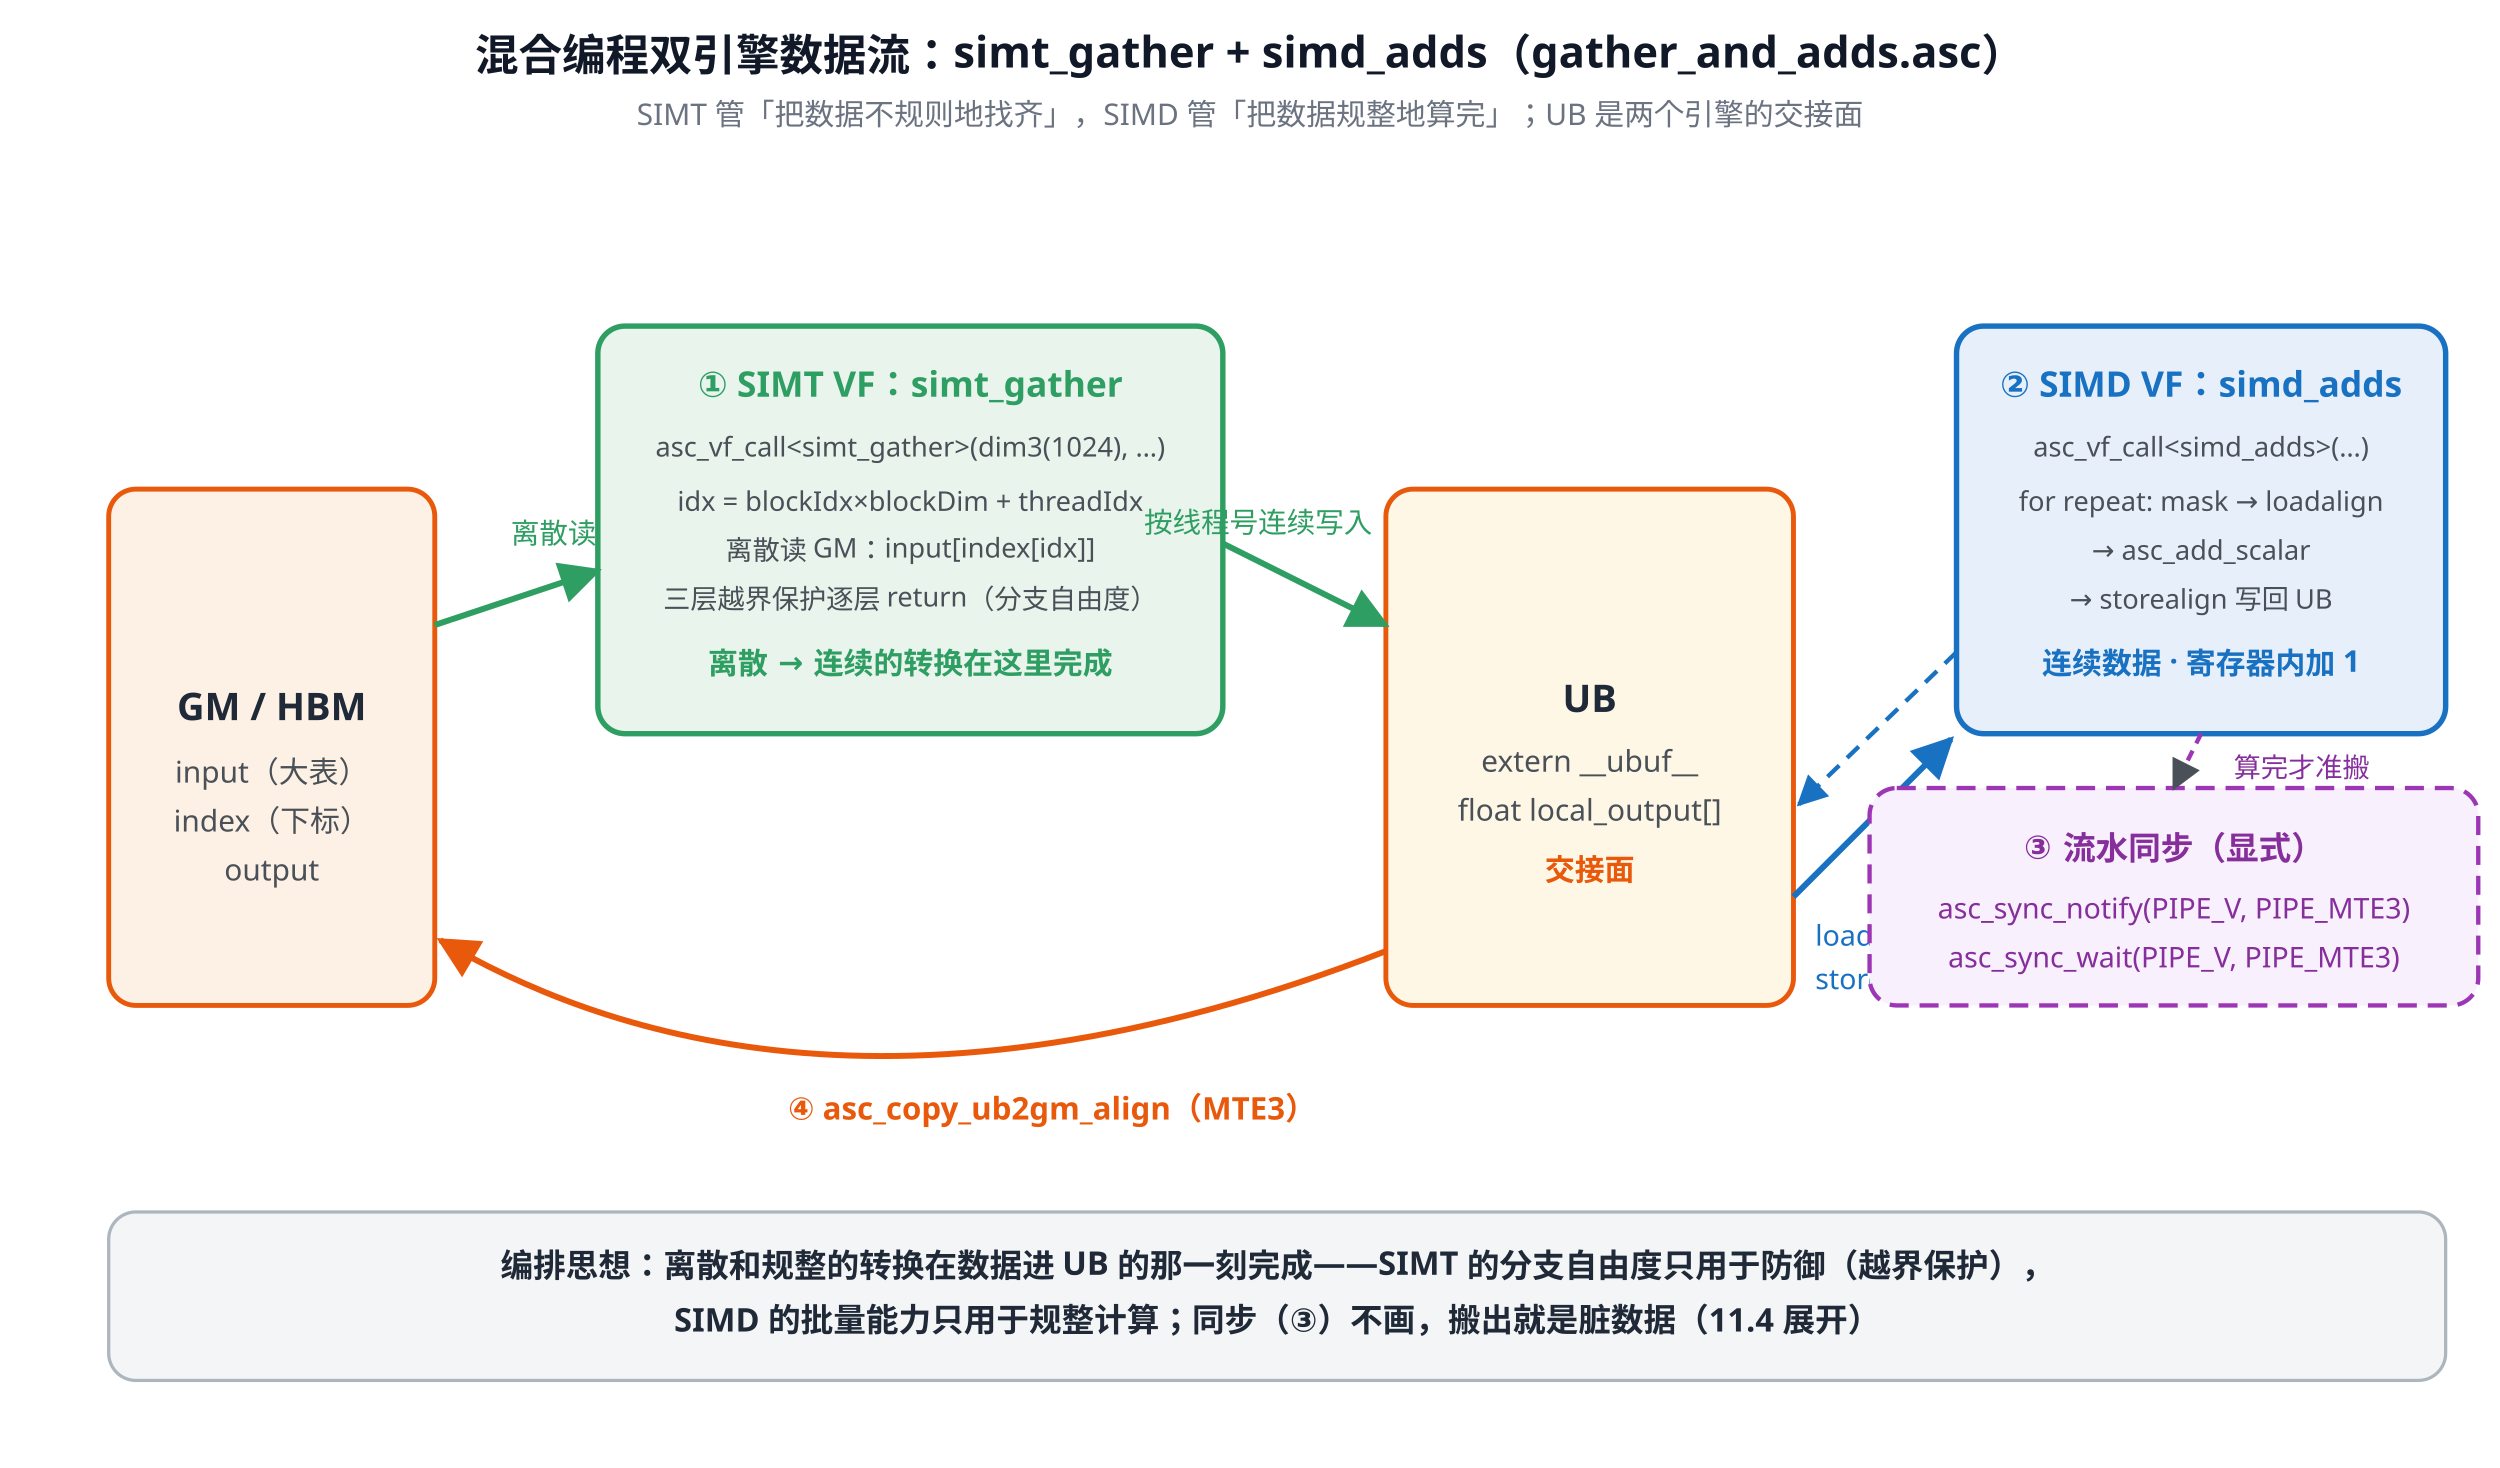
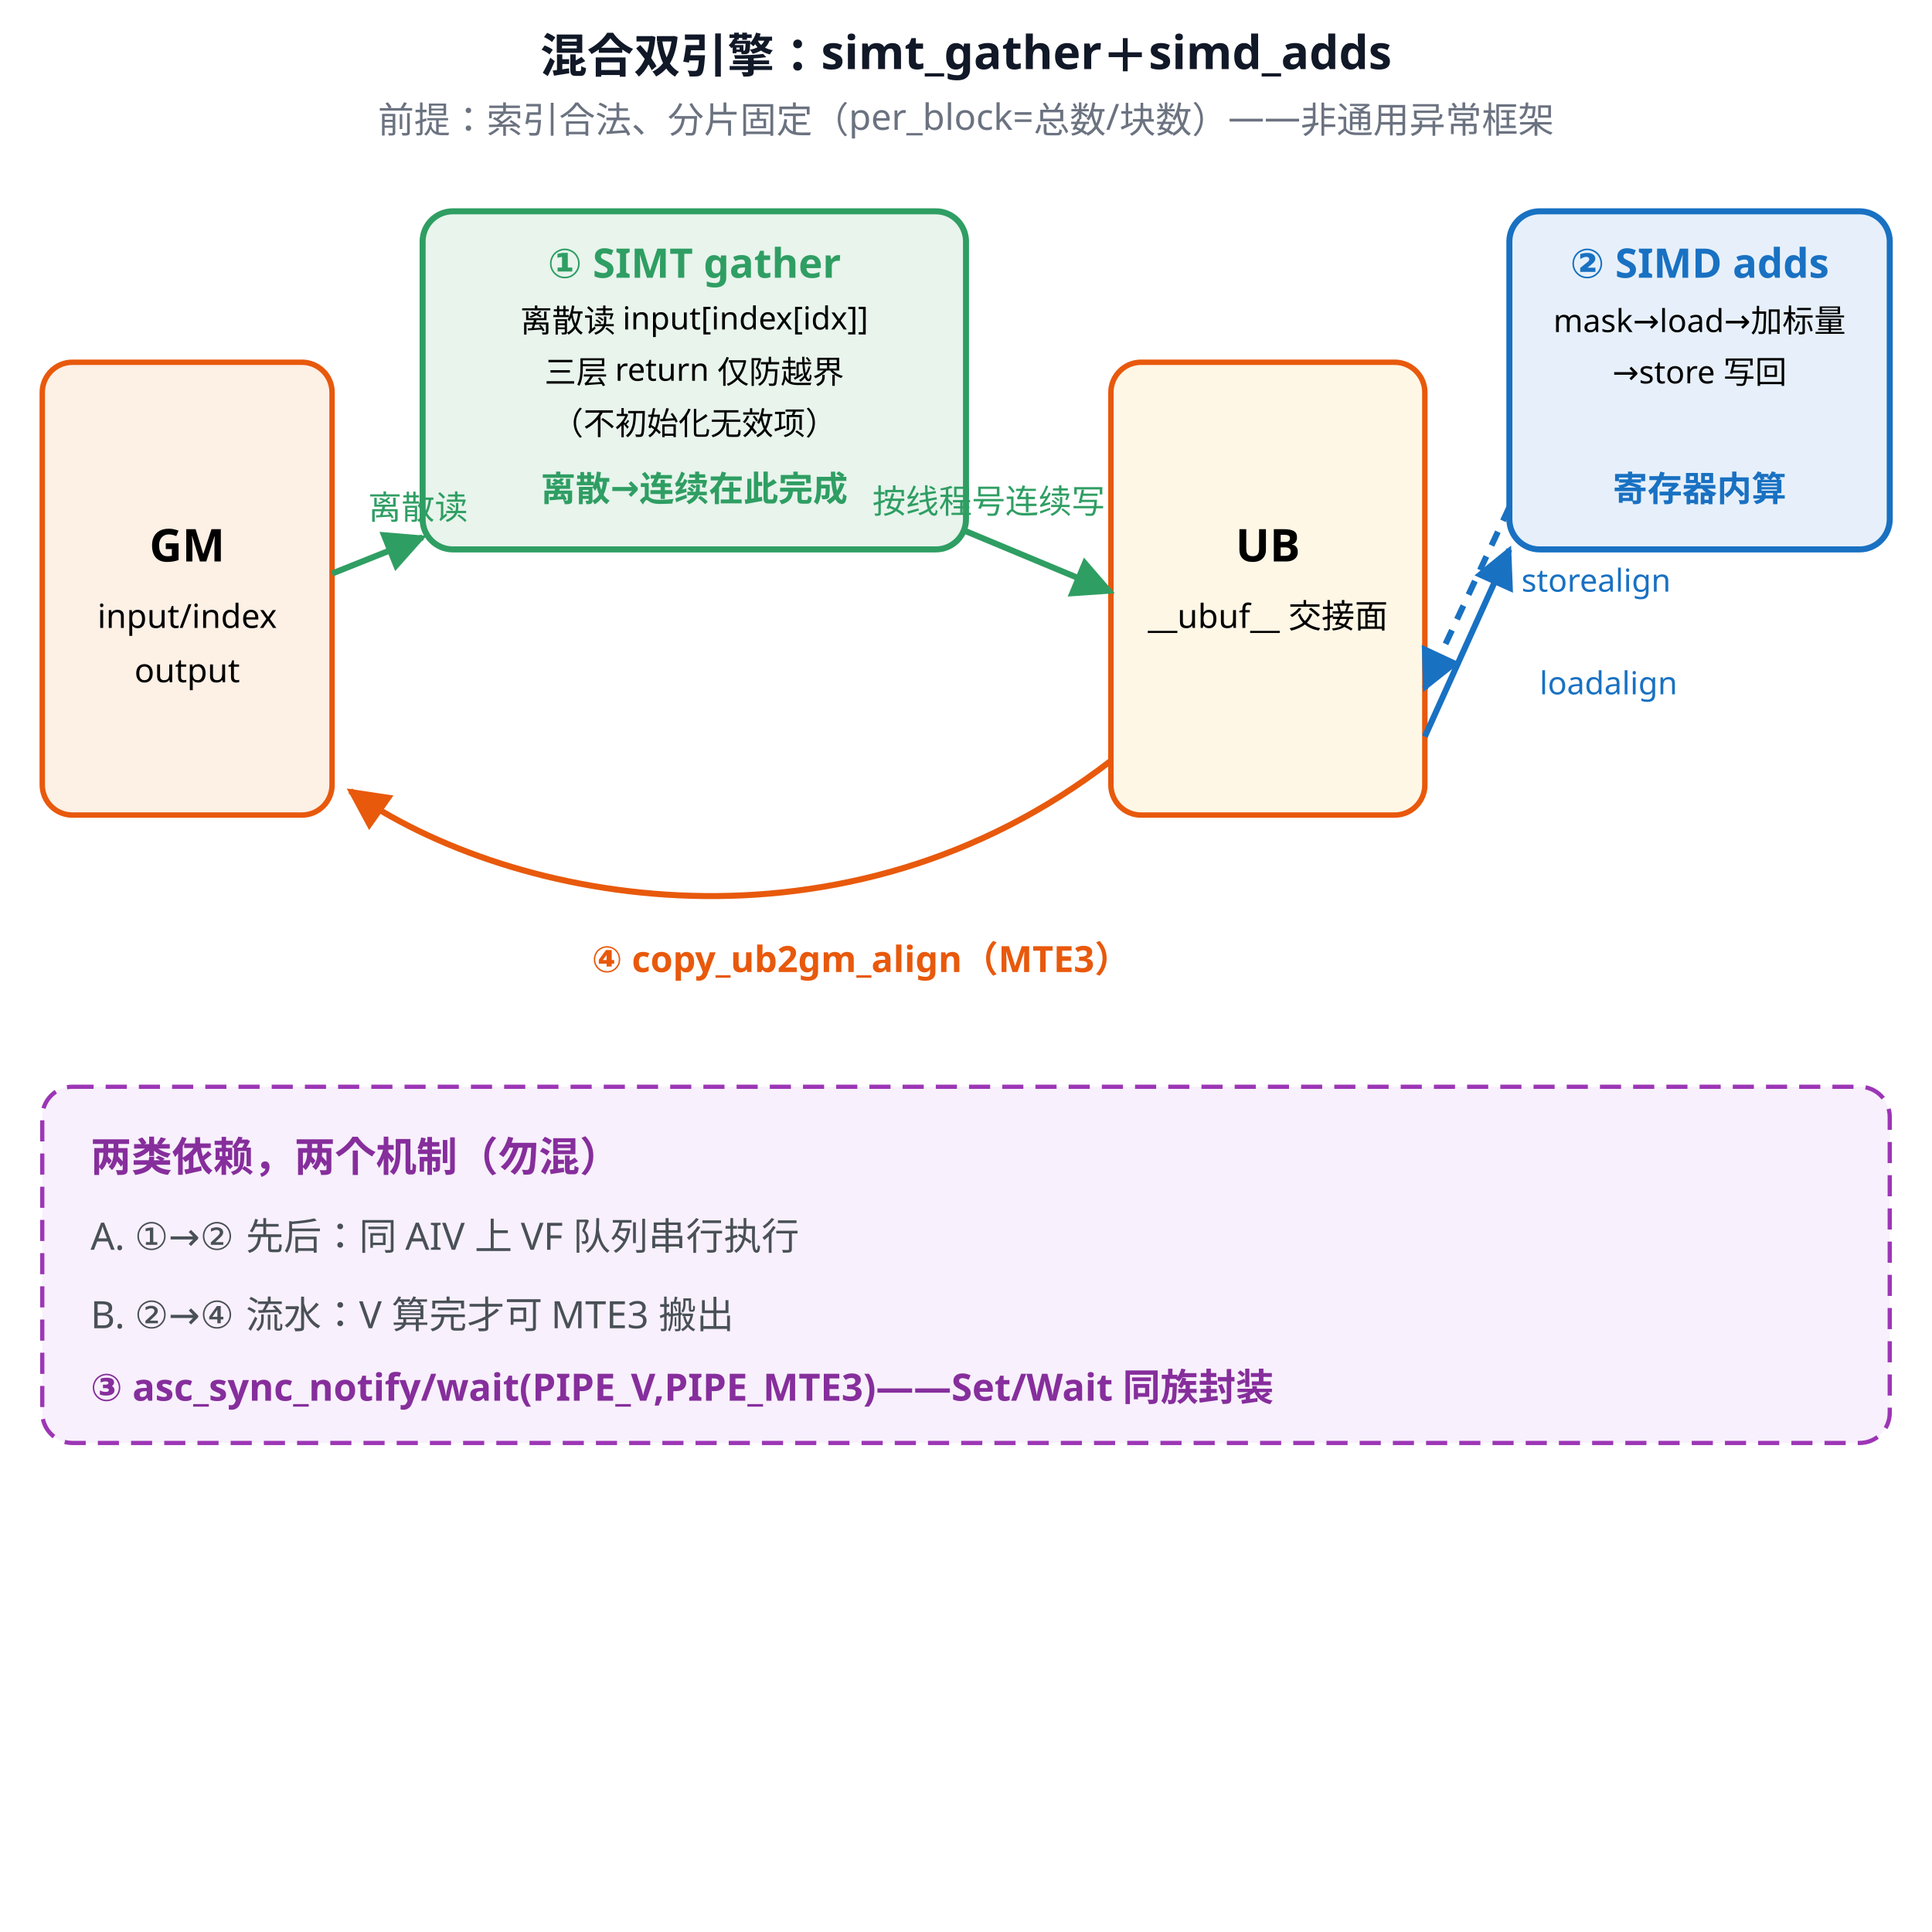
- <svg xmlns="http://www.w3.org/2000/svg" viewBox="0 0 920 540" font-family="'PingFang SC','Hiragino Sans GB','Microsoft YaHei',sans-serif">
+ <svg xmlns="http://www.w3.org/2000/svg" viewBox="0 0 640 640" font-family="'PingFang SC','Hiragino Sans GB','Microsoft YaHei',sans-serif">
  <defs>
    <marker id="arr" viewBox="0 0 10 10" refX="9" refY="5" markerWidth="7" markerHeight="7" orient="auto-start-reverse">
      <path d="M0,0 L10,5 L0,10 z" fill="#495057" />
    </marker>
+     <marker id="arrg" viewBox="0 0 10 10" refX="9" refY="5" markerWidth="7" markerHeight="7" orient="auto-start-reverse">
+       <path d="M0,0 L10,5 L0,10 z" fill="#2f9e63" />
+     </marker>
    <marker id="arrs" viewBox="0 0 10 10" refX="9" refY="5" markerWidth="7" markerHeight="7" orient="auto-start-reverse">
      <path d="M0,0 L10,5 L0,10 z" fill="#1971c2" />
-     </marker>
-     <marker id="arrg" viewBox="0 0 10 10" refX="9" refY="5" markerWidth="7" markerHeight="7" orient="auto-start-reverse">
-       <path d="M0,0 L10,5 L0,10 z" fill="#2f9e63" />
    </marker>
    <marker id="arro" viewBox="0 0 10 10" refX="9" refY="5" markerWidth="7" markerHeight="7" orient="auto-start-reverse">
      <path d="M0,0 L10,5 L0,10 z" fill="#e8590c" />
    </marker>
  </defs>
-   <text x="460" y="26" text-anchor="middle" font-size="16" font-weight="bold" fill="#111827">混合编程双引擎数据流：simt_gather + simd_adds（gather_and_adds.asc）</text>
-   <text x="460" y="46" text-anchor="middle" font-size="11" fill="#6b7280">SIMT 管「把数据不规则地找齐」，SIMD 管「把数据规整地算完」；UB 是两个引擎的交接面</text>
-   <rect x="40" y="180" width="120" height="190" rx="10" fill="#fdf0e5" stroke="#e8590c" stroke-width="1.8" />
-   <text x="100" y="265" text-anchor="middle" font-size="14" font-weight="bold" fill="#1f2937">GM / HBM</text>
-   <text x="100" y="288" text-anchor="middle" font-size="11" fill="#495057">input（大表）</text>
-   <text x="100" y="306" text-anchor="middle" font-size="11" fill="#495057">index（下标）</text>
-   <text x="100" y="324" text-anchor="middle" font-size="11" fill="#495057">output</text>
-   <rect x="220" y="120" width="230" height="150" rx="10" fill="#e8f4ec" stroke="#2f9e63" stroke-width="2" />
-   <text x="335" y="146" text-anchor="middle" font-size="13" font-weight="bold" fill="#2f9e63">① SIMT VF：simt_gather</text>
-   <text x="335" y="168" text-anchor="middle" font-size="10" fill="#495057">asc_vf_call&lt;simt_gather&gt;(dim3(1024), …)</text>
-   <text x="335" y="188" text-anchor="middle" font-size="10" fill="#495057">idx = blockIdx×blockDim + threadIdx</text>
-   <text x="335" y="206" text-anchor="middle" font-size="10" fill="#495057">离散读 GM：input[index[idx]]</text>
-   <text x="335" y="224" text-anchor="middle" font-size="10" fill="#495057">三层越界保护逐层 return（分支自由度）</text>
-   <text x="335" y="248" text-anchor="middle" font-size="11" font-weight="bold" fill="#2f9e63">离散 → 连续的转换在这里完成</text>
-   <rect x="510" y="180" width="150" height="190" rx="10" fill="#fff7e6" stroke="#e8590c" stroke-width="1.8" />
-   <text x="585" y="262" text-anchor="middle" font-size="14" font-weight="bold" fill="#1f2937">UB</text>
-   <text x="585" y="284" text-anchor="middle" font-size="11" fill="#495057">extern __ubuf__</text>
-   <text x="585" y="302" text-anchor="middle" font-size="11" fill="#495057">float local_output[]</text>
-   <text x="585" y="324" text-anchor="middle" font-size="11" font-weight="bold" fill="#e8590c">交接面</text>
-   <rect x="720" y="120" width="180" height="150" rx="10" fill="#e7f0fa" stroke="#1971c2" stroke-width="2" />
-   <text x="810" y="146" text-anchor="middle" font-size="13" font-weight="bold" fill="#1971c2">② SIMD VF：simd_adds</text>
-   <text x="810" y="168" text-anchor="middle" font-size="10" fill="#495057">asc_vf_call&lt;simd_adds&gt;(…)</text>
-   <text x="810" y="188" text-anchor="middle" font-size="10" fill="#495057">for repeat: mask → loadalign</text>
-   <text x="810" y="206" text-anchor="middle" font-size="10" fill="#495057">→ asc_add_scalar</text>
-   <text x="810" y="224" text-anchor="middle" font-size="10" fill="#495057">→ storealign 写回 UB</text>
-   <text x="810" y="248" text-anchor="middle" font-size="11" font-weight="bold" fill="#1971c2">连续数据 · 寄存器内加 1</text>
-   <path d="M160 230 L220 210" stroke="#2f9e63" stroke-width="2.2" fill="none" marker-end="url(#arrg)" />
-   <text x="188" y="200" font-size="10.5" fill="#2f9e63">离散读</text>
-   <path d="M450 200 L510 230" stroke="#2f9e63" stroke-width="2.2" fill="none" marker-end="url(#arrg)" />
-   <text x="505" y="196" text-anchor="end" font-size="10.5" fill="#2f9e63">按线程号连续写入</text>
-   <path d="M660 330 L718 272" stroke="#1971c2" stroke-width="2.2" fill="none" marker-end="url(#arrs)" />
-   <path d="M720 240 L662 296" stroke="#1971c2" stroke-width="1.6" stroke-dasharray="6 4" fill="none" marker-end="url(#arrs)" />
-   <text x="668" y="348" font-size="10.5" fill="#1971c2">loadalign 读回</text>
-   <text x="668" y="364" font-size="10.5" fill="#1971c2">storealign 写回</text>
-   <path d="M510 350 C330 420 220 380 162 346" stroke="#e8590c" stroke-width="2.2" fill="none" marker-end="url(#arro)" />
-   <text x="290" y="412" font-size="11.5" font-weight="bold" fill="#e8590c">④ asc_copy_ub2gm_align（MTE3）</text>
-   <rect x="688" y="290" width="224" height="80" rx="10" fill="#f8f0fc" stroke="#9c36b5" stroke-width="1.6" stroke-dasharray="7 4" />
-   <text x="800" y="316" text-anchor="middle" font-size="12" font-weight="bold" fill="#862e9c">③ 流水同步（显式）</text>
-   <text x="800" y="338" text-anchor="middle" font-size="10.5" fill="#862e9c">asc_sync_notify(PIPE_V, PIPE_MTE3)</text>
-   <text x="800" y="356" text-anchor="middle" font-size="10.5" fill="#862e9c">asc_sync_wait(PIPE_V, PIPE_MTE3)</text>
-   <path d="M810 270 L800 290" stroke="#9c36b5" stroke-width="1.6" stroke-dasharray="4 3" fill="none" marker-end="url(#arr)" />
-   <text x="822" y="286" font-size="10" fill="#862e9c">算完才准搬</text>
-   <rect x="40" y="446" width="860" height="62" rx="10" fill="#f4f5f6" stroke="#adb5bd" stroke-width="1.2" />
-   <text x="470" y="470" text-anchor="middle" font-size="12" font-weight="bold" fill="#1f2937">编排思想：离散和规整的转换在数据进 UB 的那一刻完成——SIMT 的分支自由度只用于防御（越界保护），</text>
-   <text x="470" y="490" text-anchor="middle" font-size="12" font-weight="bold" fill="#1f2937">SIMD 的批量能力只用于规整计算；同步（③）不画，搬出就是脏数据（11.4 展开）</text>
+   <text x="320" y="24" text-anchor="middle" font-size="15.5" font-weight="bold" fill="#111827">混合双引擎：simt_gather＋simd_adds</text>
+   <text x="320" y="44" text-anchor="middle" font-size="12" fill="#6b7280">前提：索引合法、分片固定（per_block=总数/块数）——非通用异常框架</text>
+   <rect x="14" y="120" width="96" height="150" rx="10" fill="#fdf0e5" stroke="#e8590c" stroke-width="1.8" />
+   <text x="62" y="186" text-anchor="middle" font-size="15" font-weight="bold">GM</text>
+   <text x="62" y="208" text-anchor="middle" font-size="11">input/index</text>
+   <text x="62" y="226" text-anchor="middle" font-size="11">output</text>
+   <rect x="140" y="70" width="180" height="112" rx="10" fill="#e8f4ec" stroke="#2f9e63" stroke-width="2" />
+   <text x="230" y="92" text-anchor="middle" font-size="13.5" font-weight="bold" fill="#2f9e63">① SIMT gather</text>
+   <text x="230" y="110" text-anchor="middle" font-size="10.5">离散读 input[index[idx]]</text>
+   <text x="230" y="127" text-anchor="middle" font-size="10.5">三层 return 仅防越界</text>
+   <text x="230" y="144" text-anchor="middle" font-size="10.5">（不初始化无效项）</text>
+   <text x="230" y="166" text-anchor="middle" font-size="11.5" font-weight="bold" fill="#2f9e63">离散→连续在此完成</text>
+   <rect x="368" y="120" width="104" height="150" rx="10" fill="#fff7e6" stroke="#e8590c" stroke-width="1.8" />
+   <text x="420" y="186" text-anchor="middle" font-size="15" font-weight="bold">UB</text>
+   <text x="420" y="208" text-anchor="middle" font-size="11">__ubuf__ 交接面</text>
+   <rect x="500" y="70" width="126" height="112" rx="10" fill="#e7f0fa" stroke="#1971c2" stroke-width="2" />
+   <text x="563" y="92" text-anchor="middle" font-size="13.5" font-weight="bold" fill="#1971c2">② SIMD adds</text>
+   <text x="563" y="110" text-anchor="middle" font-size="10.5">mask→load→加标量</text>
+   <text x="563" y="127" text-anchor="middle" font-size="10.5">→store 写回</text>
+   <text x="563" y="166" text-anchor="middle" font-size="11.5" font-weight="bold" fill="#1971c2">寄存器内算</text>
+   <path d="M110 190 L140 178" stroke="#2f9e63" stroke-width="2" fill="none" marker-end="url(#arrg)" />
+   <text x="122" y="172" font-size="11" fill="#2f9e63">离散读</text>
+   <path d="M320 176 L368 196" stroke="#2f9e63" stroke-width="2" fill="none" marker-end="url(#arrg)" />
+   <text x="366" y="170" text-anchor="end" font-size="11" fill="#2f9e63">按线程号连续写</text>
+   <path d="M472 244 L500 182" stroke="#1971c2" stroke-width="2" fill="none" marker-end="url(#arrs)" />
+   <text x="510" y="230" text-anchor="start" font-size="10.5" fill="#1971c2">loadalign</text>
+   <path d="M500 168 L472 228" stroke="#1971c2" stroke-width="2" fill="none" stroke-dasharray="5 4" marker-end="url(#arrs)" />
+   <text x="504" y="196" font-size="10.5" fill="#1971c2">storealign</text>
+   <path d="M368 252 C280 320 170 300 116 262" stroke="#e8590c" stroke-width="2" fill="none" marker-end="url(#arro)" />
+   <text x="196" y="322" font-size="12" font-weight="bold" fill="#e8590c">④ copy_ub2gm_align（MTE3）</text>
+   <rect x="14" y="360" width="612" height="118" rx="10" fill="#f8f0fc" stroke="#9c36b5" stroke-width="1.4" stroke-dasharray="7 4" />
+   <text x="30" y="388" font-size="13.5" font-weight="bold" fill="#862e9c">两类依赖，两个机制（勿混）</text>
+   <text x="30" y="414" font-size="12.5" fill="#495057">A. ①→② 先后：同 AIV 上 VF 队列串行执行</text>
+   <text x="30" y="440" font-size="12.5" fill="#495057">B. ②→④ 流水：V 算完才可 MTE3 搬出</text>
+   <text x="30" y="464" font-size="12.5" font-weight="bold" fill="#862e9c">③ asc_sync_notify/wait(PIPE_V,PIPE_MTE3)——Set/Wait 同族封装</text>
</svg>
